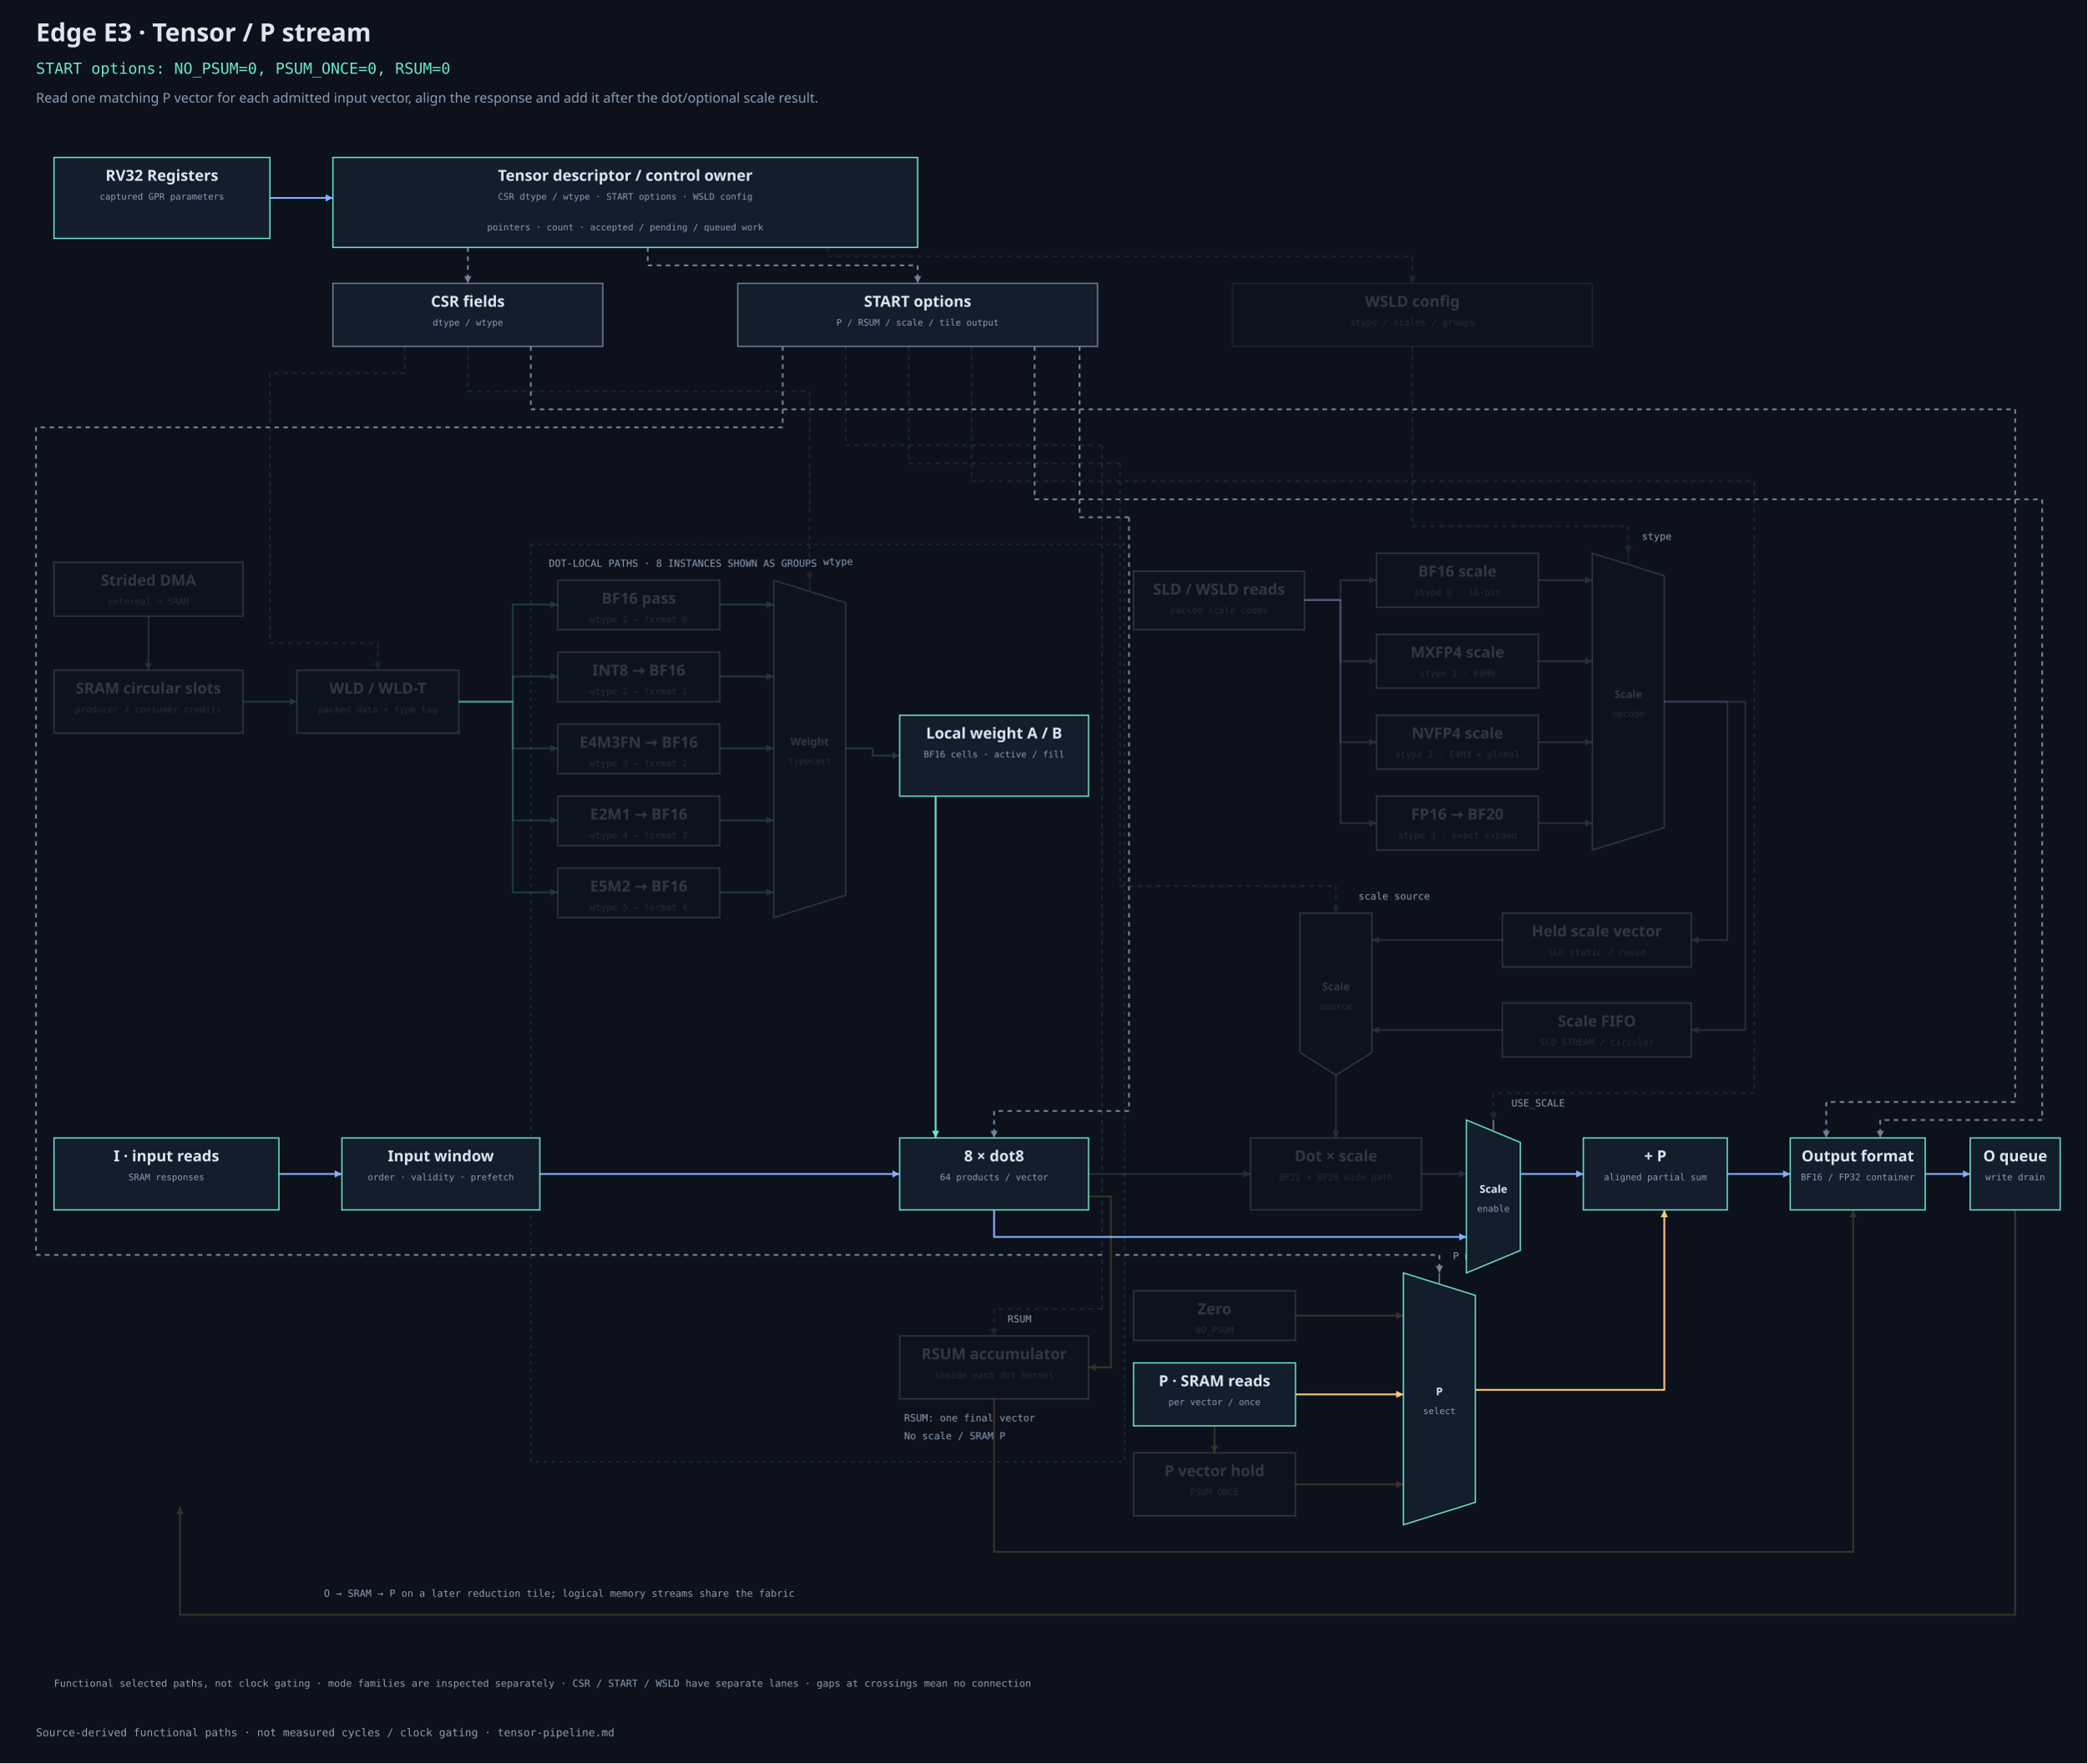
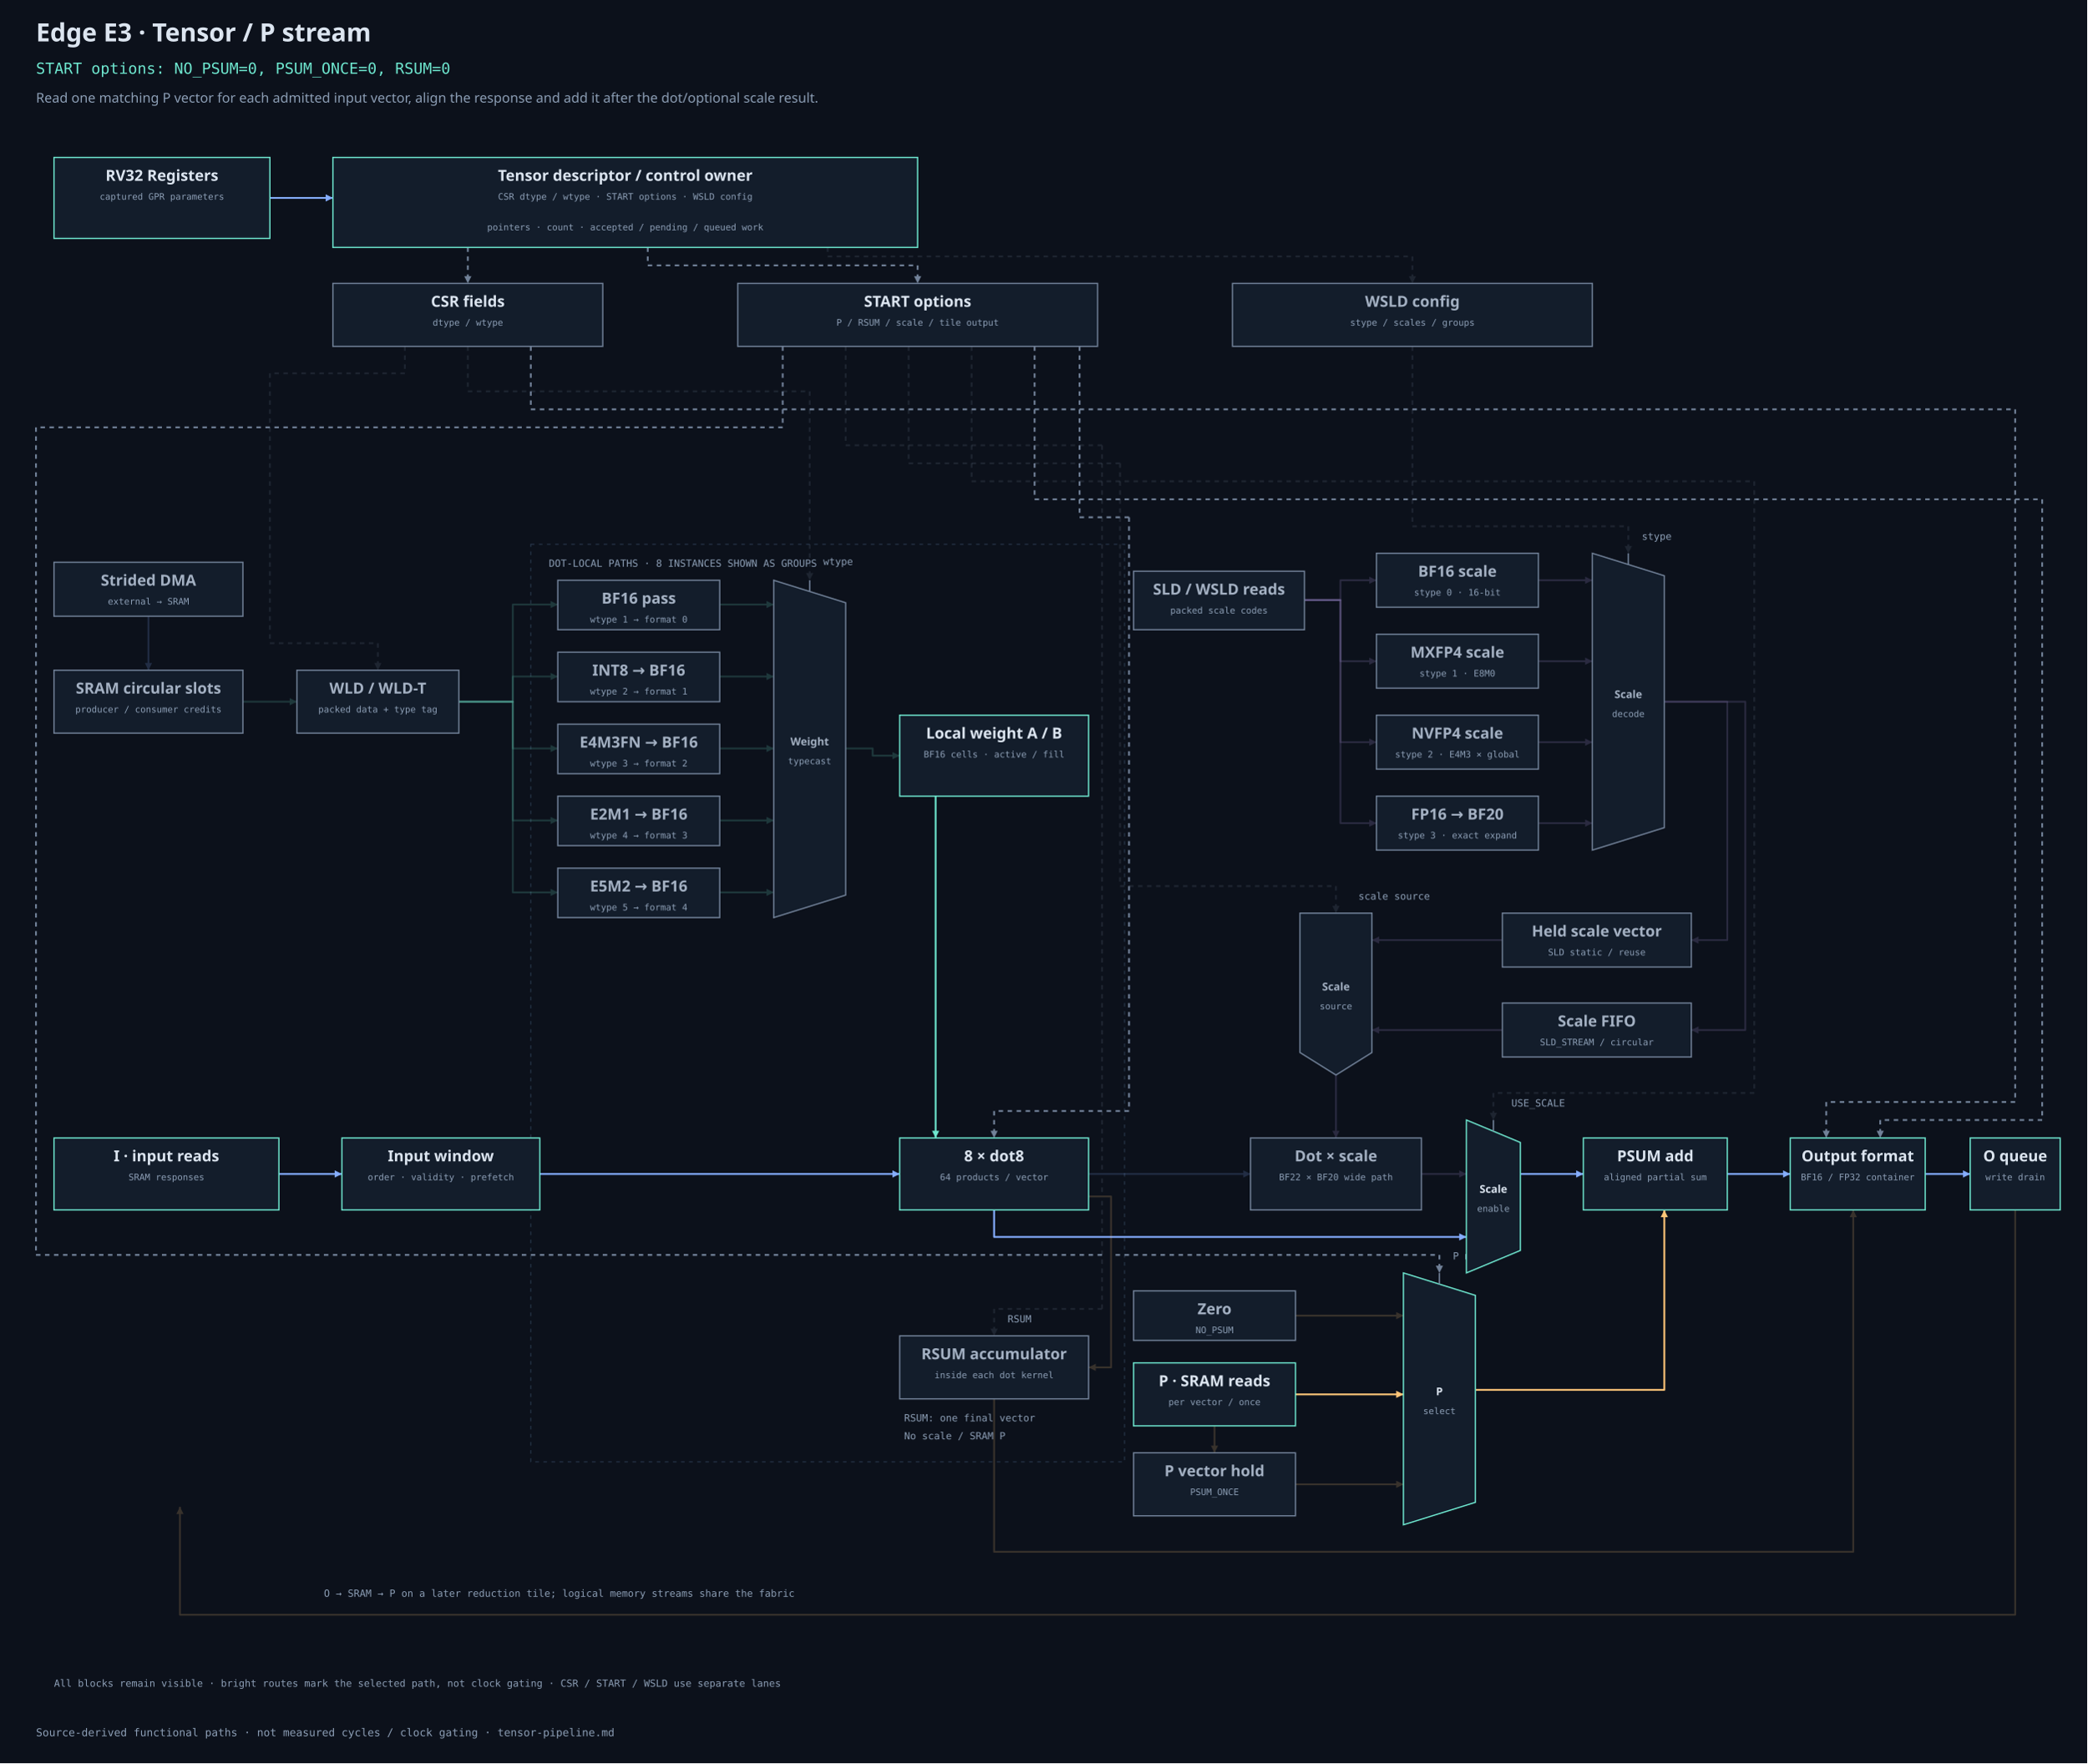
<svg xmlns="http://www.w3.org/2000/svg" width="2320" height="1960" viewBox="0 0 2320 1960">
  <rect width="2320" height="1960" fill="#0c111b" />
  <text x="40" y="46" fill="#dce5f0" font-family="sans-serif" font-size="28" font-weight="700">Edge E3 · Tensor / P stream</text>
  <text x="40" y="82" fill="#6ee7cf" font-family="monospace" font-size="17">START options: NO_PSUM=0, PSUM_ONCE=0, RSUM=0</text>
  <text x="40" y="114" fill="#8c9eb5" font-family="sans-serif" font-size="15">Read one matching P vector for each admitted input vector, align the response and add it after the dot/optional scale result.</text>
  <svg x="20" y="135" width="2280" height="1760" viewBox="0 0 2280 1760" role="img" aria-labelledby="tensor-svg-title tensor-svg-desc">
-     <style>.tensor-bg{fill:var(--bg,#0c111b)}.tensor-memory{fill:none;stroke:var(--rule,#29394e);stroke-dasharray:4 5}.tensor-title{font:600 17px sans-serif;fill:var(--ink,#dce5f0)}.tensor-sub{font:10px monospace;fill:var(--muted,#8c9eb5)}.tensor-caption{font:11px monospace;fill:var(--muted,#8c9eb5)}.tensor-box{fill:var(--panel,#131d2b);stroke:var(--ink,#dce5f0);stroke-width:1.4}.tensor-wire{fill:none;stroke-width:2;stroke-linejoin:round}.tensor-data{stroke:#85adff}.tensor-weight{stroke:#6ee7cf}.tensor-psum{stroke:#ffc578}.tensor-optional{stroke:#b39be8}.tensor-control{stroke:#718198;stroke-dasharray:5 5}.tensor-arrow-data{fill:#85adff}.tensor-arrow-weight{fill:#6ee7cf}.tensor-arrow-psum{fill:#ffc578}.tensor-arrow-optional{fill:#b39be8}.tensor-arrow-control{fill:#718198}[data-tensor-node],[data-tensor-path]{opacity:.18}[data-tensor-node].is-active,[data-tensor-path].is-active{opacity:1}.tensor-mux-title{font-size:12px}.tensor-control-source .tensor-box{stroke:#718198!important}.tensor-control-port{stroke:#718198;stroke-width:1.5;fill:none}.is-active .tensor-box{stroke:#6ee7cf}</style>
+     <style>.tensor-bg{fill:var(--bg,#0c111b)}.tensor-memory{fill:none;stroke:var(--rule,#29394e);stroke-dasharray:4 5}.tensor-title{font:600 17px sans-serif;fill:var(--ink,#dce5f0)}.tensor-sub{font:10px monospace;fill:var(--muted,#8c9eb5)}.tensor-caption{font:11px monospace;fill:var(--muted,#8c9eb5)}.tensor-box{fill:var(--panel,#131d2b);stroke:var(--ink,#dce5f0);stroke-width:1.4}.tensor-wire{fill:none;stroke-width:2;stroke-linejoin:round}.tensor-data{stroke:#85adff}.tensor-weight{stroke:#6ee7cf}.tensor-psum{stroke:#ffc578}.tensor-optional{stroke:#b39be8}.tensor-control{stroke:#718198;stroke-dasharray:5 5}.tensor-arrow-data{fill:#85adff}.tensor-arrow-weight{fill:#6ee7cf}.tensor-arrow-psum{fill:#ffc578}.tensor-arrow-optional{fill:#b39be8}.tensor-arrow-control{fill:#718198}[data-tensor-node]{opacity:1}[data-tensor-path]{opacity:.18}[data-tensor-path].is-active{opacity:1}[data-tensor-node]:not(.is-active) .tensor-box{stroke:var(--muted,#718198)}[data-tensor-node]:not(.is-active) .tensor-title{fill:var(--muted,#a4b1c3)}[data-tensor-node]:not(.is-active) .tensor-sub{fill:var(--muted,#8c9eb5)}.tensor-mux-title{font-size:12px}.tensor-control-source .tensor-box{stroke:#718198!important}.tensor-control-port{stroke:#718198;stroke-width:1.5;fill:none}.is-active .tensor-box{stroke:#6ee7cf}</style>
    <defs>
      <marker id="tensor-arrow-data" viewBox="0 0 8 8" refX="8" refY="4" markerWidth="8" markerHeight="8" markerUnits="userSpaceOnUse" orient="auto">
        <path d="M0 0L8 4L0 8Z" class="tensor-arrow-data" />
      </marker>
      <marker id="tensor-arrow-weight" viewBox="0 0 8 8" refX="8" refY="4" markerWidth="8" markerHeight="8" markerUnits="userSpaceOnUse" orient="auto">
        <path d="M0 0L8 4L0 8Z" class="tensor-arrow-weight" />
      </marker>
      <marker id="tensor-arrow-psum" viewBox="0 0 8 8" refX="8" refY="4" markerWidth="8" markerHeight="8" markerUnits="userSpaceOnUse" orient="auto">
        <path d="M0 0L8 4L0 8Z" class="tensor-arrow-psum" />
      </marker>
      <marker id="tensor-arrow-optional" viewBox="0 0 8 8" refX="8" refY="4" markerWidth="8" markerHeight="8" markerUnits="userSpaceOnUse" orient="auto">
        <path d="M0 0L8 4L0 8Z" class="tensor-arrow-optional" />
      </marker>
      <marker id="tensor-arrow-control" viewBox="0 0 8 8" refX="8" refY="4" markerWidth="8" markerHeight="8" markerUnits="userSpaceOnUse" orient="auto">
        <path d="M0 0L8 4L0 8Z" class="tensor-arrow-control" />
      </marker>
    </defs>
    <rect class="tensor-bg" width="2280" height="1760" />
    <rect class="tensor-memory" x="570" y="470" width="660" height="1020" />
    <text class="tensor-caption" x="590" y="495">DOT-LOCAL PATHS · 8 INSTANCES SHOWN AS GROUPS</text>
    <text class="tensor-caption" x="895" y="493">wtype</text>
    <text class="tensor-caption" x="1805" y="465">stype</text>
    <text class="tensor-caption" x="1660" y="1095">USE_SCALE</text>
    <text class="tensor-caption" x="1490" y="865">scale source</text>
    <text class="tensor-caption" x="1595" y="1265">P mode</text>
    <text class="tensor-caption" x="1100" y="1335">RSUM</text>
    <path data-tensor-path="gpr-owner" class="tensor-wire tensor-data is-active" d="M280 85H350" marker-end="url(#tensor-arrow-data)" />
    <g data-tensor-path="ctrl-wld" class="tensor-wire tensor-control ">
      <path d="M430 250L430 280M430 280L280 280M280 280L280 580M280 580L400 580M400 580L400 610" />
      <path d="M400 602L400 610" marker-end="url(#tensor-arrow-control)" />
    </g>
    <g data-tensor-path="ctrl-weight" class="tensor-wire tensor-control ">
      <path d="M500 250L500 300M500 300L880 300M880 300L880 510" />
      <path d="M880 502L880 510" marker-end="url(#tensor-arrow-control)" />
    </g>
    <g data-tensor-path="ctrl-psum" class="tensor-wire tensor-control is-active">
      <path d="M850 250L850 340M850 340L20 340M20 340L20 1260M20 1260L1210 1260M1220 1260L1580 1260M1580 1260L1580 1280" />
      <path d="M1580 1272L1580 1280" marker-end="url(#tensor-arrow-control)" />
    </g>
    <g data-tensor-path="ctrl-rsum" class="tensor-wire tensor-control ">
      <path d="M920 250L920 360M920 360L1205 360M1205 360L1205 1165M1205 1175L1205 1190M1205 1200L1205 1235M1205 1245L1205 1320M1205 1320L1085 1320M1085 1320L1085 1350" />
      <path d="M1085 1342L1085 1350" marker-end="url(#tensor-arrow-control)" />
    </g>
    <g data-tensor-path="ctrl-scale" class="tensor-wire tensor-control ">
      <path d="M990 250L990 380M990 380L1225 380M1225 380L1225 850M1225 850L1465 850M1465 850L1465 880" />
      <path d="M1465 872L1465 880" marker-end="url(#tensor-arrow-control)" />
    </g>
    <g data-tensor-path="ctrl-enable" class="tensor-wire tensor-control ">
      <path d="M1060 250L1060 400M1060 400L1930 400M1930 400L1930 1080M1930 1080L1640 1080M1640 1080L1640 1110" />
      <path d="M1640 1102L1640 1110" marker-end="url(#tensor-arrow-control)" />
    </g>
    <g data-tensor-path="ctrl-stype" class="tensor-wire tensor-control ">
      <path d="M1550 250L1550 450M1550 450L1790 450M1790 450L1790 480" />
      <path d="M1790 472L1790 480" marker-end="url(#tensor-arrow-control)" />
    </g>
    <g data-tensor-path="ctrl-format" class="tensor-wire tensor-control is-active">
      <path d="M570 250L570 320M570 320L2220 320M2220 320L2220 1090M2220 1090L2010 1090M2010 1090L2010 1130" />
      <path d="M2010 1122L2010 1130" marker-end="url(#tensor-arrow-control)" />
    </g>
    <g data-tensor-path="owner-dot" class="tensor-wire tensor-control is-active">
      <path d="M1180 250L1180 440M1180 440L1235 440M1235 440L1235 1100M1235 1100L1085 1100M1085 1100L1085 1130" />
      <path d="M1085 1122L1085 1130" marker-end="url(#tensor-arrow-control)" />
    </g>
    <path data-tensor-path="dma-ring" class="tensor-wire tensor-data " d="M145 550L145 610" marker-end="url(#tensor-arrow-data)" />
    <path data-tensor-path="ring-wld" class="tensor-wire tensor-weight " d="M250 645L310 645" marker-end="url(#tensor-arrow-weight)" />
    <path data-tensor-path="weights" class="tensor-wire tensor-weight is-active" d="M1020 750L1020 1130" marker-end="url(#tensor-arrow-weight)" />
    <path data-tensor-path="input-window" class="tensor-wire tensor-data is-active" d="M290 1170L360 1170" marker-end="url(#tensor-arrow-data)" />
    <path data-tensor-path="window-dot" class="tensor-wire tensor-data is-active" d="M580 1170L980 1170" marker-end="url(#tensor-arrow-data)" />
    <path data-tensor-path="dot-post" class="tensor-wire tensor-data " d="M1190 1170L1370 1170" marker-end="url(#tensor-arrow-data)" />
    <path data-tensor-path="scale-product" class="tensor-wire tensor-optional " d="M1560 1170L1610 1170" marker-end="url(#tensor-arrow-optional)" />
    <path data-tensor-path="scale-bypass" class="tensor-wire tensor-data is-active" d="M1085 1210L1085 1240L1610 1240" marker-end="url(#tensor-arrow-data)" />
    <path data-tensor-path="scaled-to-post" class="tensor-wire tensor-data is-active" d="M1670 1170L1740 1170" marker-end="url(#tensor-arrow-data)" />
    <path data-tensor-path="post-output" class="tensor-wire tensor-data is-active" d="M1900 1170L1970 1170" marker-end="url(#tensor-arrow-data)" />
    <path data-tensor-path="format-output" class="tensor-wire tensor-data is-active" d="M2120 1170L2170 1170" marker-end="url(#tensor-arrow-data)" />
    <path data-tensor-path="rsum-merge" class="tensor-wire tensor-psum " d="M1190 1195L1215 1195L1215 1385L1190 1385" marker-end="url(#tensor-arrow-psum)" />
    <path data-tensor-path="rsum-output" class="tensor-wire tensor-psum " d="M1085 1420L1085 1590L2040 1590L2040 1210" marker-end="url(#tensor-arrow-psum)" />
    <path data-tensor-path="static-scale" class="tensor-wire tensor-optional " d="M1650 910L1505 910" marker-end="url(#tensor-arrow-optional)" />
    <path data-tensor-path="stream-scale" class="tensor-wire tensor-optional " d="M1650 1010L1505 1010" marker-end="url(#tensor-arrow-optional)" />
    <path data-tensor-path="scale" class="tensor-wire tensor-optional " d="M1465 1060L1465 1130" marker-end="url(#tensor-arrow-optional)" />
    <path data-tensor-path="sld-static" class="tensor-wire tensor-optional " d="M1830 645L1900 645L1900 910L1860 910" marker-end="url(#tensor-arrow-optional)" />
    <path data-tensor-path="sld-stream" class="tensor-wire tensor-optional " d="M1830 645L1920 645L1920 1010L1860 1010" marker-end="url(#tensor-arrow-optional)" />
    <path data-tensor-path="zero-p" class="tensor-wire tensor-psum " d="M1420 1327.5L1540 1327.5" marker-end="url(#tensor-arrow-psum)" />
    <path data-tensor-path="read-hold" class="tensor-wire tensor-psum " d="M1330 1450L1330 1480" marker-end="url(#tensor-arrow-psum)" />
    <path data-tensor-path="hold-p" class="tensor-wire tensor-psum " d="M1420 1515L1540 1515" marker-end="url(#tensor-arrow-psum)" />
    <path data-tensor-path="stream-p" class="tensor-wire tensor-psum is-active" d="M1420 1415L1540 1415" marker-end="url(#tensor-arrow-psum)" />
    <path data-tensor-path="psum-post" class="tensor-wire tensor-psum is-active" d="M1620 1410L1830 1410L1830 1210" marker-end="url(#tensor-arrow-psum)" />
    <path data-tensor-path="writeback" class="tensor-wire tensor-psum " d="M2220 1210L2220 1660L180 1660L180 1540" marker-end="url(#tensor-arrow-psum)" />
    <path data-tensor-path="wld-bf16" class="tensor-wire tensor-weight " d="M490 645L550 645L550 537L600 537" marker-end="url(#tensor-arrow-weight)" />
    <path data-tensor-path="cast-bf16" class="tensor-wire tensor-weight " d="M780 537L840 537" marker-end="url(#tensor-arrow-weight)" />
    <path data-tensor-path="wld-int8" class="tensor-wire tensor-weight " d="M490 645L550 645L550 617L600 617" marker-end="url(#tensor-arrow-weight)" />
    <path data-tensor-path="cast-int8" class="tensor-wire tensor-weight " d="M780 617L840 617" marker-end="url(#tensor-arrow-weight)" />
    <path data-tensor-path="wld-e4m3" class="tensor-wire tensor-weight " d="M490 645L550 645L550 697L600 697" marker-end="url(#tensor-arrow-weight)" />
    <path data-tensor-path="cast-e4m3" class="tensor-wire tensor-weight " d="M780 697L840 697" marker-end="url(#tensor-arrow-weight)" />
    <path data-tensor-path="wld-fp4" class="tensor-wire tensor-weight " d="M490 645L550 645L550 777L600 777" marker-end="url(#tensor-arrow-weight)" />
    <path data-tensor-path="cast-fp4" class="tensor-wire tensor-weight " d="M780 777L840 777" marker-end="url(#tensor-arrow-weight)" />
    <path data-tensor-path="wld-e5m2" class="tensor-wire tensor-weight " d="M490 645L550 645L550 857L600 857" marker-end="url(#tensor-arrow-weight)" />
    <path data-tensor-path="cast-e5m2" class="tensor-wire tensor-weight " d="M780 857L840 857" marker-end="url(#tensor-arrow-weight)" />
    <path data-tensor-path="wld-banks" class="tensor-wire tensor-weight " d="M920 697L950 697L950 705L980 705" marker-end="url(#tensor-arrow-weight)" />
    <path data-tensor-path="sld-bf16" class="tensor-wire tensor-optional " d="M1430 532L1470 532L1470 510L1510 510" marker-end="url(#tensor-arrow-optional)" />
    <path data-tensor-path="decode-bf16" class="tensor-wire tensor-optional " d="M1690 510L1750 510" marker-end="url(#tensor-arrow-optional)" />
    <path data-tensor-path="sld-mx" class="tensor-wire tensor-optional " d="M1430 532L1470 532L1470 600L1510 600" marker-end="url(#tensor-arrow-optional)" />
    <path data-tensor-path="decode-mx" class="tensor-wire tensor-optional " d="M1690 600L1750 600" marker-end="url(#tensor-arrow-optional)" />
    <path data-tensor-path="sld-nv" class="tensor-wire tensor-optional " d="M1430 532L1470 532L1470 690L1510 690" marker-end="url(#tensor-arrow-optional)" />
    <path data-tensor-path="decode-nv" class="tensor-wire tensor-optional " d="M1690 690L1750 690" marker-end="url(#tensor-arrow-optional)" />
    <path data-tensor-path="sld-fp16" class="tensor-wire tensor-optional " d="M1430 532L1470 532L1470 780L1510 780" marker-end="url(#tensor-arrow-optional)" />
    <path data-tensor-path="decode-fp16" class="tensor-wire tensor-optional " d="M1690 780L1750 780" marker-end="url(#tensor-arrow-optional)" />
    <g data-tensor-path="owner-csr" class="tensor-wire tensor-control is-active">
      <path d="M500 140L500 180" />
      <path d="M500 172L500 180" marker-end="url(#tensor-arrow-control)" />
    </g>
    <g data-tensor-path="owner-start" class="tensor-wire tensor-control is-active">
      <path d="M700 140L700 160M700 160L1000 160M1000 160L1000 180" />
      <path d="M1000 172L1000 180" marker-end="url(#tensor-arrow-control)" />
    </g>
    <g data-tensor-path="owner-wsld" class="tensor-wire tensor-control ">
      <path d="M900 140L900 150M900 150L1550 150M1550 150L1550 180" />
      <path d="M1550 172L1550 180" marker-end="url(#tensor-arrow-control)" />
    </g>
    <g data-tensor-path="ctrl-tile-format" class="tensor-wire tensor-control is-active">
      <path d="M1130 250L1130 420M1130 420L2250 420M2250 420L2250 1110M2250 1110L2070 1110M2070 1110L2070 1130" />
      <path d="M2070 1122L2070 1130" marker-end="url(#tensor-arrow-control)" />
    </g>
    <g data-tensor-node="gpr" class="is-active " role="button" tabindex="0" aria-label="RV32 Registers: explore this path">
      <rect class="tensor-box" x="40" y="40" width="240" height="90" />
      <text class="tensor-title " x="160" y="66" text-anchor="middle">RV32 Registers</text>
      <text class="tensor-sub" x="160" y="87" text-anchor="middle">captured GPR parameters</text>
    </g>
    <g data-tensor-node="owner" class="is-active " role="button" tabindex="0" aria-label="Tensor descriptor / control owner: explore this path">
      <rect class="tensor-box" x="350" y="40" width="650" height="100" />
      <text class="tensor-title " x="675" y="66" text-anchor="middle">Tensor descriptor / control owner</text>
      <text class="tensor-sub" x="675" y="87" text-anchor="middle">CSR dtype / wtype · START options · WSLD config</text>
      <text class="tensor-sub" x="675" y="121" text-anchor="middle">pointers · count · accepted / pending / queued work</text>
    </g>
    <g data-tensor-node="dma" class=" " role="button" tabindex="0" aria-label="Strided DMA: explore this path">
      <rect class="tensor-box" x="40" y="490" width="210" height="60" />
      <text class="tensor-title " x="145" y="516" text-anchor="middle">Strided DMA</text>
      <text class="tensor-sub" x="145" y="537" text-anchor="middle">external → SRAM</text>
    </g>
    <g data-tensor-node="ring" class=" " role="button" tabindex="0" aria-label="SRAM circular slots: explore this path">
      <rect class="tensor-box" x="40" y="610" width="210" height="70" />
      <text class="tensor-title " x="145" y="636" text-anchor="middle">SRAM circular slots</text>
      <text class="tensor-sub" x="145" y="657" text-anchor="middle">producer / consumer credits</text>
    </g>
    <g data-tensor-node="wld" class=" " role="button" tabindex="0" aria-label="WLD / WLD-T: explore this path">
      <rect class="tensor-box" x="310" y="610" width="180" height="70" />
      <text class="tensor-title " x="400" y="636" text-anchor="middle">WLD / WLD-T</text>
      <text class="tensor-sub" x="400" y="657" text-anchor="middle">packed data + type tag</text>
    </g>
    <g data-tensor-node="w-bf16" class=" " role="button" tabindex="0" aria-label="BF16 pass: explore this path">
      <rect class="tensor-box" x="600" y="510" width="180" height="55" />
      <text class="tensor-title " x="690" y="536" text-anchor="middle">BF16 pass</text>
      <text class="tensor-sub" x="690" y="557" text-anchor="middle">wtype 1 → format 0</text>
    </g>
    <g data-tensor-node="w-int8" class=" " role="button" tabindex="0" aria-label="INT8 → BF16: explore this path">
      <rect class="tensor-box" x="600" y="590" width="180" height="55" />
      <text class="tensor-title " x="690" y="616" text-anchor="middle">INT8 → BF16</text>
      <text class="tensor-sub" x="690" y="637" text-anchor="middle">wtype 2 → format 1</text>
    </g>
    <g data-tensor-node="w-e4m3" class=" " role="button" tabindex="0" aria-label="E4M3FN → BF16: explore this path">
      <rect class="tensor-box" x="600" y="670" width="180" height="55" />
      <text class="tensor-title " x="690" y="696" text-anchor="middle">E4M3FN → BF16</text>
      <text class="tensor-sub" x="690" y="717" text-anchor="middle">wtype 3 → format 2</text>
    </g>
    <g data-tensor-node="w-fp4" class=" " role="button" tabindex="0" aria-label="E2M1 → BF16: explore this path">
      <rect class="tensor-box" x="600" y="750" width="180" height="55" />
      <text class="tensor-title " x="690" y="776" text-anchor="middle">E2M1 → BF16</text>
      <text class="tensor-sub" x="690" y="797" text-anchor="middle">wtype 4 → format 3</text>
    </g>
    <g data-tensor-node="w-e5m2" class=" " role="button" tabindex="0" aria-label="E5M2 → BF16: explore this path">
      <rect class="tensor-box" x="600" y="830" width="180" height="55" />
      <text class="tensor-title " x="690" y="856" text-anchor="middle">E5M2 → BF16</text>
      <text class="tensor-sub" x="690" y="877" text-anchor="middle">wtype 5 → format 4</text>
    </g>
    <g data-tensor-node="wselect" class=" " role="button" tabindex="0" aria-label="Weight: explore this path">
      <path class="tensor-box" d="M840 510L920 535V860L840 885Z" />
      <path class="tensor-control-port" d="M880 510V522.5" />
      <text class="tensor-title tensor-mux-title" x="880" y="693.5" text-anchor="middle">Weight</text>
      <text class="tensor-sub" x="880" y="714.5" text-anchor="middle">typecast</text>
    </g>
    <g data-tensor-node="banks" class="is-active " role="button" tabindex="0" aria-label="Local weight A / B: explore this path">
      <rect class="tensor-box" x="980" y="660" width="210" height="90" />
      <text class="tensor-title " x="1085" y="686" text-anchor="middle">Local weight A / B</text>
      <text class="tensor-sub" x="1085" y="707" text-anchor="middle">BF16 cells · active / fill</text>
    </g>
    <g data-tensor-node="input" class="is-active " role="button" tabindex="0" aria-label="I · input reads: explore this path">
      <rect class="tensor-box" x="40" y="1130" width="250" height="80" />
      <text class="tensor-title " x="165" y="1156" text-anchor="middle">I · input reads</text>
      <text class="tensor-sub" x="165" y="1177" text-anchor="middle">SRAM responses</text>
    </g>
    <g data-tensor-node="window" class="is-active " role="button" tabindex="0" aria-label="Input window: explore this path">
      <rect class="tensor-box" x="360" y="1130" width="220" height="80" />
      <text class="tensor-title " x="470" y="1156" text-anchor="middle">Input window</text>
      <text class="tensor-sub" x="470" y="1177" text-anchor="middle">order · validity · prefetch</text>
    </g>
    <g data-tensor-node="dot" class="is-active " role="button" tabindex="0" aria-label="8 × dot8: explore this path">
      <rect class="tensor-box" x="980" y="1130" width="210" height="80" />
      <text class="tensor-title " x="1085" y="1156" text-anchor="middle">8 × dot8</text>
      <text class="tensor-sub" x="1085" y="1177" text-anchor="middle">64 products / vector</text>
    </g>
    <g data-tensor-node="rsum" class=" " role="button" tabindex="0" aria-label="RSUM accumulator: explore this path">
      <rect class="tensor-box" x="980" y="1350" width="210" height="70" />
      <text class="tensor-title " x="1085" y="1376" text-anchor="middle">RSUM accumulator</text>
      <text class="tensor-sub" x="1085" y="1397" text-anchor="middle">inside each dot kernel</text>
    </g>
    <g data-tensor-node="sld" class=" " role="button" tabindex="0" aria-label="SLD / WSLD reads: explore this path">
      <rect class="tensor-box" x="1240" y="500" width="190" height="65" />
      <text class="tensor-title " x="1335" y="526" text-anchor="middle">SLD / WSLD reads</text>
      <text class="tensor-sub" x="1335" y="547" text-anchor="middle">packed scale codes</text>
    </g>
    <g data-tensor-node="s-bf16" class=" " role="button" tabindex="0" aria-label="BF16 scale: explore this path">
      <rect class="tensor-box" x="1510" y="480" width="180" height="60" />
      <text class="tensor-title " x="1600" y="506" text-anchor="middle">BF16 scale</text>
      <text class="tensor-sub" x="1600" y="527" text-anchor="middle">stype 0 · 16-bit</text>
    </g>
    <g data-tensor-node="s-mx" class=" " role="button" tabindex="0" aria-label="MXFP4 scale: explore this path">
      <rect class="tensor-box" x="1510" y="570" width="180" height="60" />
      <text class="tensor-title " x="1600" y="596" text-anchor="middle">MXFP4 scale</text>
      <text class="tensor-sub" x="1600" y="617" text-anchor="middle">stype 1 · E8M0</text>
    </g>
    <g data-tensor-node="s-nv" class=" " role="button" tabindex="0" aria-label="NVFP4 scale: explore this path">
      <rect class="tensor-box" x="1510" y="660" width="180" height="60" />
      <text class="tensor-title " x="1600" y="686" text-anchor="middle">NVFP4 scale</text>
      <text class="tensor-sub" x="1600" y="707" text-anchor="middle">stype 2 · E4M3 × global</text>
    </g>
    <g data-tensor-node="s-fp16" class=" " role="button" tabindex="0" aria-label="FP16 → BF20: explore this path">
      <rect class="tensor-box" x="1510" y="750" width="180" height="60" />
      <text class="tensor-title " x="1600" y="776" text-anchor="middle">FP16 → BF20</text>
      <text class="tensor-sub" x="1600" y="797" text-anchor="middle">stype 3 · exact expand</text>
    </g>
    <g data-tensor-node="stype" class=" " role="button" tabindex="0" aria-label="Scale: explore this path">
      <path class="tensor-box" d="M1750 480L1830 505V785L1750 810Z" />
      <path class="tensor-control-port" d="M1790 480V492.5" />
      <text class="tensor-title tensor-mux-title" x="1790" y="641" text-anchor="middle">Scale</text>
      <text class="tensor-sub" x="1790" y="662" text-anchor="middle">decode</text>
    </g>
    <g data-tensor-node="scale-hold" class=" " role="button" tabindex="0" aria-label="Held scale vector: explore this path">
      <rect class="tensor-box" x="1650" y="880" width="210" height="60" />
      <text class="tensor-title " x="1755" y="906" text-anchor="middle">Held scale vector</text>
      <text class="tensor-sub" x="1755" y="927" text-anchor="middle">SLD static / reuse</text>
    </g>
    <g data-tensor-node="scale-fifo" class=" " role="button" tabindex="0" aria-label="Scale FIFO: explore this path">
      <rect class="tensor-box" x="1650" y="980" width="210" height="60" />
      <text class="tensor-title " x="1755" y="1006" text-anchor="middle">Scale FIFO</text>
      <text class="tensor-sub" x="1755" y="1027" text-anchor="middle">SLD_STREAM / circular</text>
    </g>
    <g data-tensor-node="scale-source" class=" " role="button" tabindex="0" aria-label="Scale: explore this path">
      <path class="tensor-box" d="M1425 880H1505V1035L1465 1060L1425 1035Z" />
      <text class="tensor-title tensor-mux-title" x="1465" y="966" text-anchor="middle">Scale</text>
      <text class="tensor-sub" x="1465" y="987" text-anchor="middle">source</text>
    </g>
    <g data-tensor-node="scale-mul" class=" " role="button" tabindex="0" aria-label="Dot × scale: explore this path">
      <rect class="tensor-box" x="1370" y="1130" width="190" height="80" />
      <text class="tensor-title " x="1465" y="1156" text-anchor="middle">Dot × scale</text>
      <text class="tensor-sub" x="1465" y="1177" text-anchor="middle">BF22 × BF20 wide path</text>
    </g>
    <g data-tensor-node="scale-select" class="is-active " role="button" tabindex="0" aria-label="Scale: explore this path">
      <path class="tensor-box" d="M1610 1110L1670 1135V1255L1610 1280Z" />
      <path class="tensor-control-port" d="M1640 1110V1122.5" />
      <text class="tensor-title tensor-mux-title" x="1640" y="1191" text-anchor="middle">Scale</text>
      <text class="tensor-sub" x="1640" y="1212" text-anchor="middle">enable</text>
    </g>
-     <g data-tensor-node="post" class="is-active " role="button" tabindex="0" aria-label="+ P: explore this path">
+     <g data-tensor-node="post" class="is-active " role="button" tabindex="0" aria-label="PSUM add: explore this path">
      <rect class="tensor-box" x="1740" y="1130" width="160" height="80" />
-       <text class="tensor-title " x="1820" y="1156" text-anchor="middle">+ P</text>
+       <text class="tensor-title " x="1820" y="1156" text-anchor="middle">PSUM add</text>
      <text class="tensor-sub" x="1820" y="1177" text-anchor="middle">aligned partial sum</text>
    </g>
    <g data-tensor-node="psum" class="is-active " role="button" tabindex="0" aria-label="P · SRAM reads: explore this path">
      <rect class="tensor-box" x="1240" y="1380" width="180" height="70" />
      <text class="tensor-title " x="1330" y="1406" text-anchor="middle">P · SRAM reads</text>
      <text class="tensor-sub" x="1330" y="1427" text-anchor="middle">per vector / once</text>
    </g>
    <g data-tensor-node="zero" class=" " role="button" tabindex="0" aria-label="Zero: explore this path">
      <rect class="tensor-box" x="1240" y="1300" width="180" height="55" />
      <text class="tensor-title " x="1330" y="1326" text-anchor="middle">Zero</text>
      <text class="tensor-sub" x="1330" y="1347" text-anchor="middle">NO_PSUM</text>
    </g>
    <g data-tensor-node="psum-hold" class=" " role="button" tabindex="0" aria-label="P vector hold: explore this path">
      <rect class="tensor-box" x="1240" y="1480" width="180" height="70" />
      <text class="tensor-title " x="1330" y="1506" text-anchor="middle">P vector hold</text>
      <text class="tensor-sub" x="1330" y="1527" text-anchor="middle">PSUM_ONCE</text>
    </g>
    <g data-tensor-node="psum-select" class="is-active " role="button" tabindex="0" aria-label="P: explore this path">
      <path class="tensor-box" d="M1540 1280L1620 1305V1535L1540 1560Z" />
      <path class="tensor-control-port" d="M1580 1280V1292.5" />
      <text class="tensor-title tensor-mux-title" x="1580" y="1416" text-anchor="middle">P</text>
      <text class="tensor-sub" x="1580" y="1437" text-anchor="middle">select</text>
    </g>
    <g data-tensor-node="format" class="is-active " role="button" tabindex="0" aria-label="Output format: explore this path">
      <rect class="tensor-box" x="1970" y="1130" width="150" height="80" />
      <text class="tensor-title " x="2045" y="1156" text-anchor="middle">Output format</text>
      <text class="tensor-sub" x="2045" y="1177" text-anchor="middle">BF16 / FP32 container</text>
    </g>
    <g data-tensor-node="output" class="is-active " role="button" tabindex="0" aria-label="O queue: explore this path">
      <rect class="tensor-box" x="2170" y="1130" width="100" height="80" />
      <text class="tensor-title " x="2220" y="1156" text-anchor="middle">O queue</text>
      <text class="tensor-sub" x="2220" y="1177" text-anchor="middle">write drain</text>
    </g>
    <g data-tensor-node="csr-fields" class="is-active tensor-control-source" role="button" tabindex="0" aria-label="CSR fields: explore this path">
      <rect class="tensor-box" x="350" y="180" width="300" height="70" />
      <text class="tensor-title " x="500" y="206" text-anchor="middle">CSR fields</text>
      <text class="tensor-sub" x="500" y="227" text-anchor="middle">dtype / wtype</text>
    </g>
    <g data-tensor-node="start-fields" class="is-active tensor-control-source" role="button" tabindex="0" aria-label="START options: explore this path">
      <rect class="tensor-box" x="800" y="180" width="400" height="70" />
      <text class="tensor-title " x="1000" y="206" text-anchor="middle">START options</text>
      <text class="tensor-sub" x="1000" y="227" text-anchor="middle">P / RSUM / scale / tile output</text>
    </g>
    <g data-tensor-node="wsld-fields" class=" tensor-control-source" role="button" tabindex="0" aria-label="WSLD config: explore this path">
      <rect class="tensor-box" x="1350" y="180" width="400" height="70" />
      <text class="tensor-title " x="1550" y="206" text-anchor="middle">WSLD config</text>
      <text class="tensor-sub" x="1550" y="227" text-anchor="middle">stype / scales / groups</text>
    </g>
    <text class="tensor-caption" x="985" y="1445">RSUM: one final vector</text>
    <text class="tensor-caption" x="985" y="1465">No scale / SRAM P</text>
    <text class="tensor-caption" x="340" y="1640">O → SRAM → P on a later reduction tile; logical memory streams share the fabric</text>
-     <text class="tensor-caption" x="40" y="1740">Functional selected paths, not clock gating · mode families are inspected separately · CSR / START / WSLD have separate lanes · gaps at crossings mean no connection</text>
+     <text class="tensor-caption" x="40" y="1740">All blocks remain visible · bright routes mark the selected path, not clock gating · CSR / START / WSLD use separate lanes</text>
  </svg>
  <text x="40" y="1930" fill="#8c9eb5" font-family="monospace" font-size="12">Source-derived functional paths · not measured cycles / clock gating · tensor-pipeline.md</text>
</svg>
